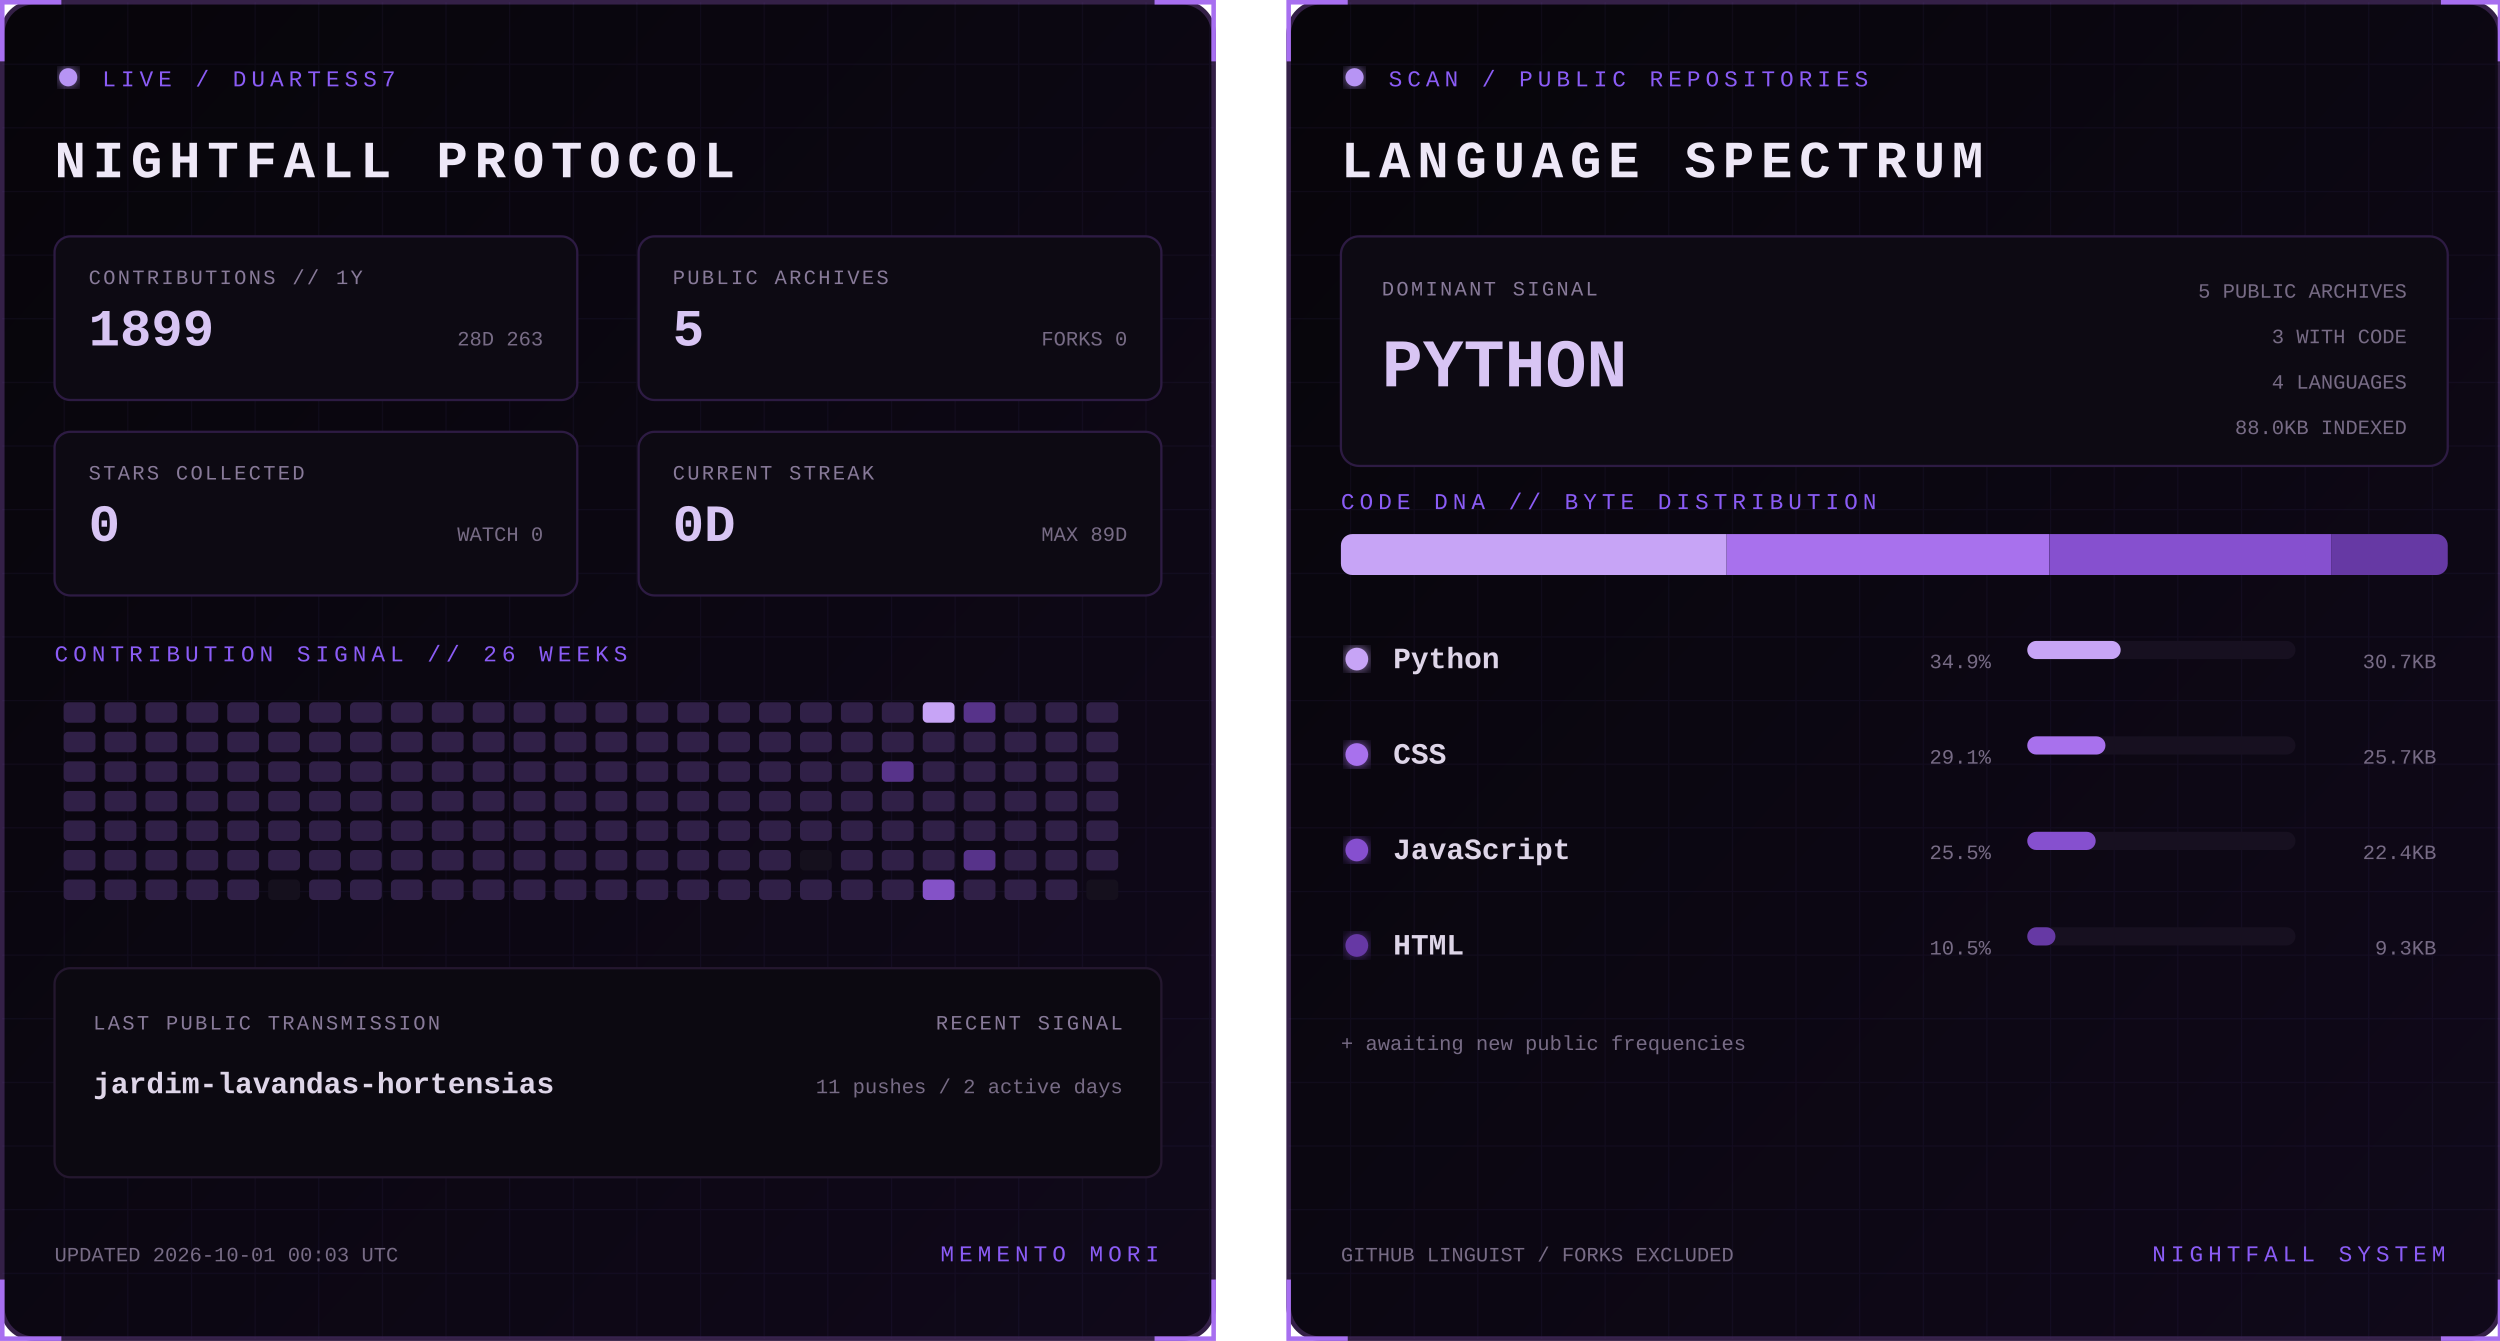
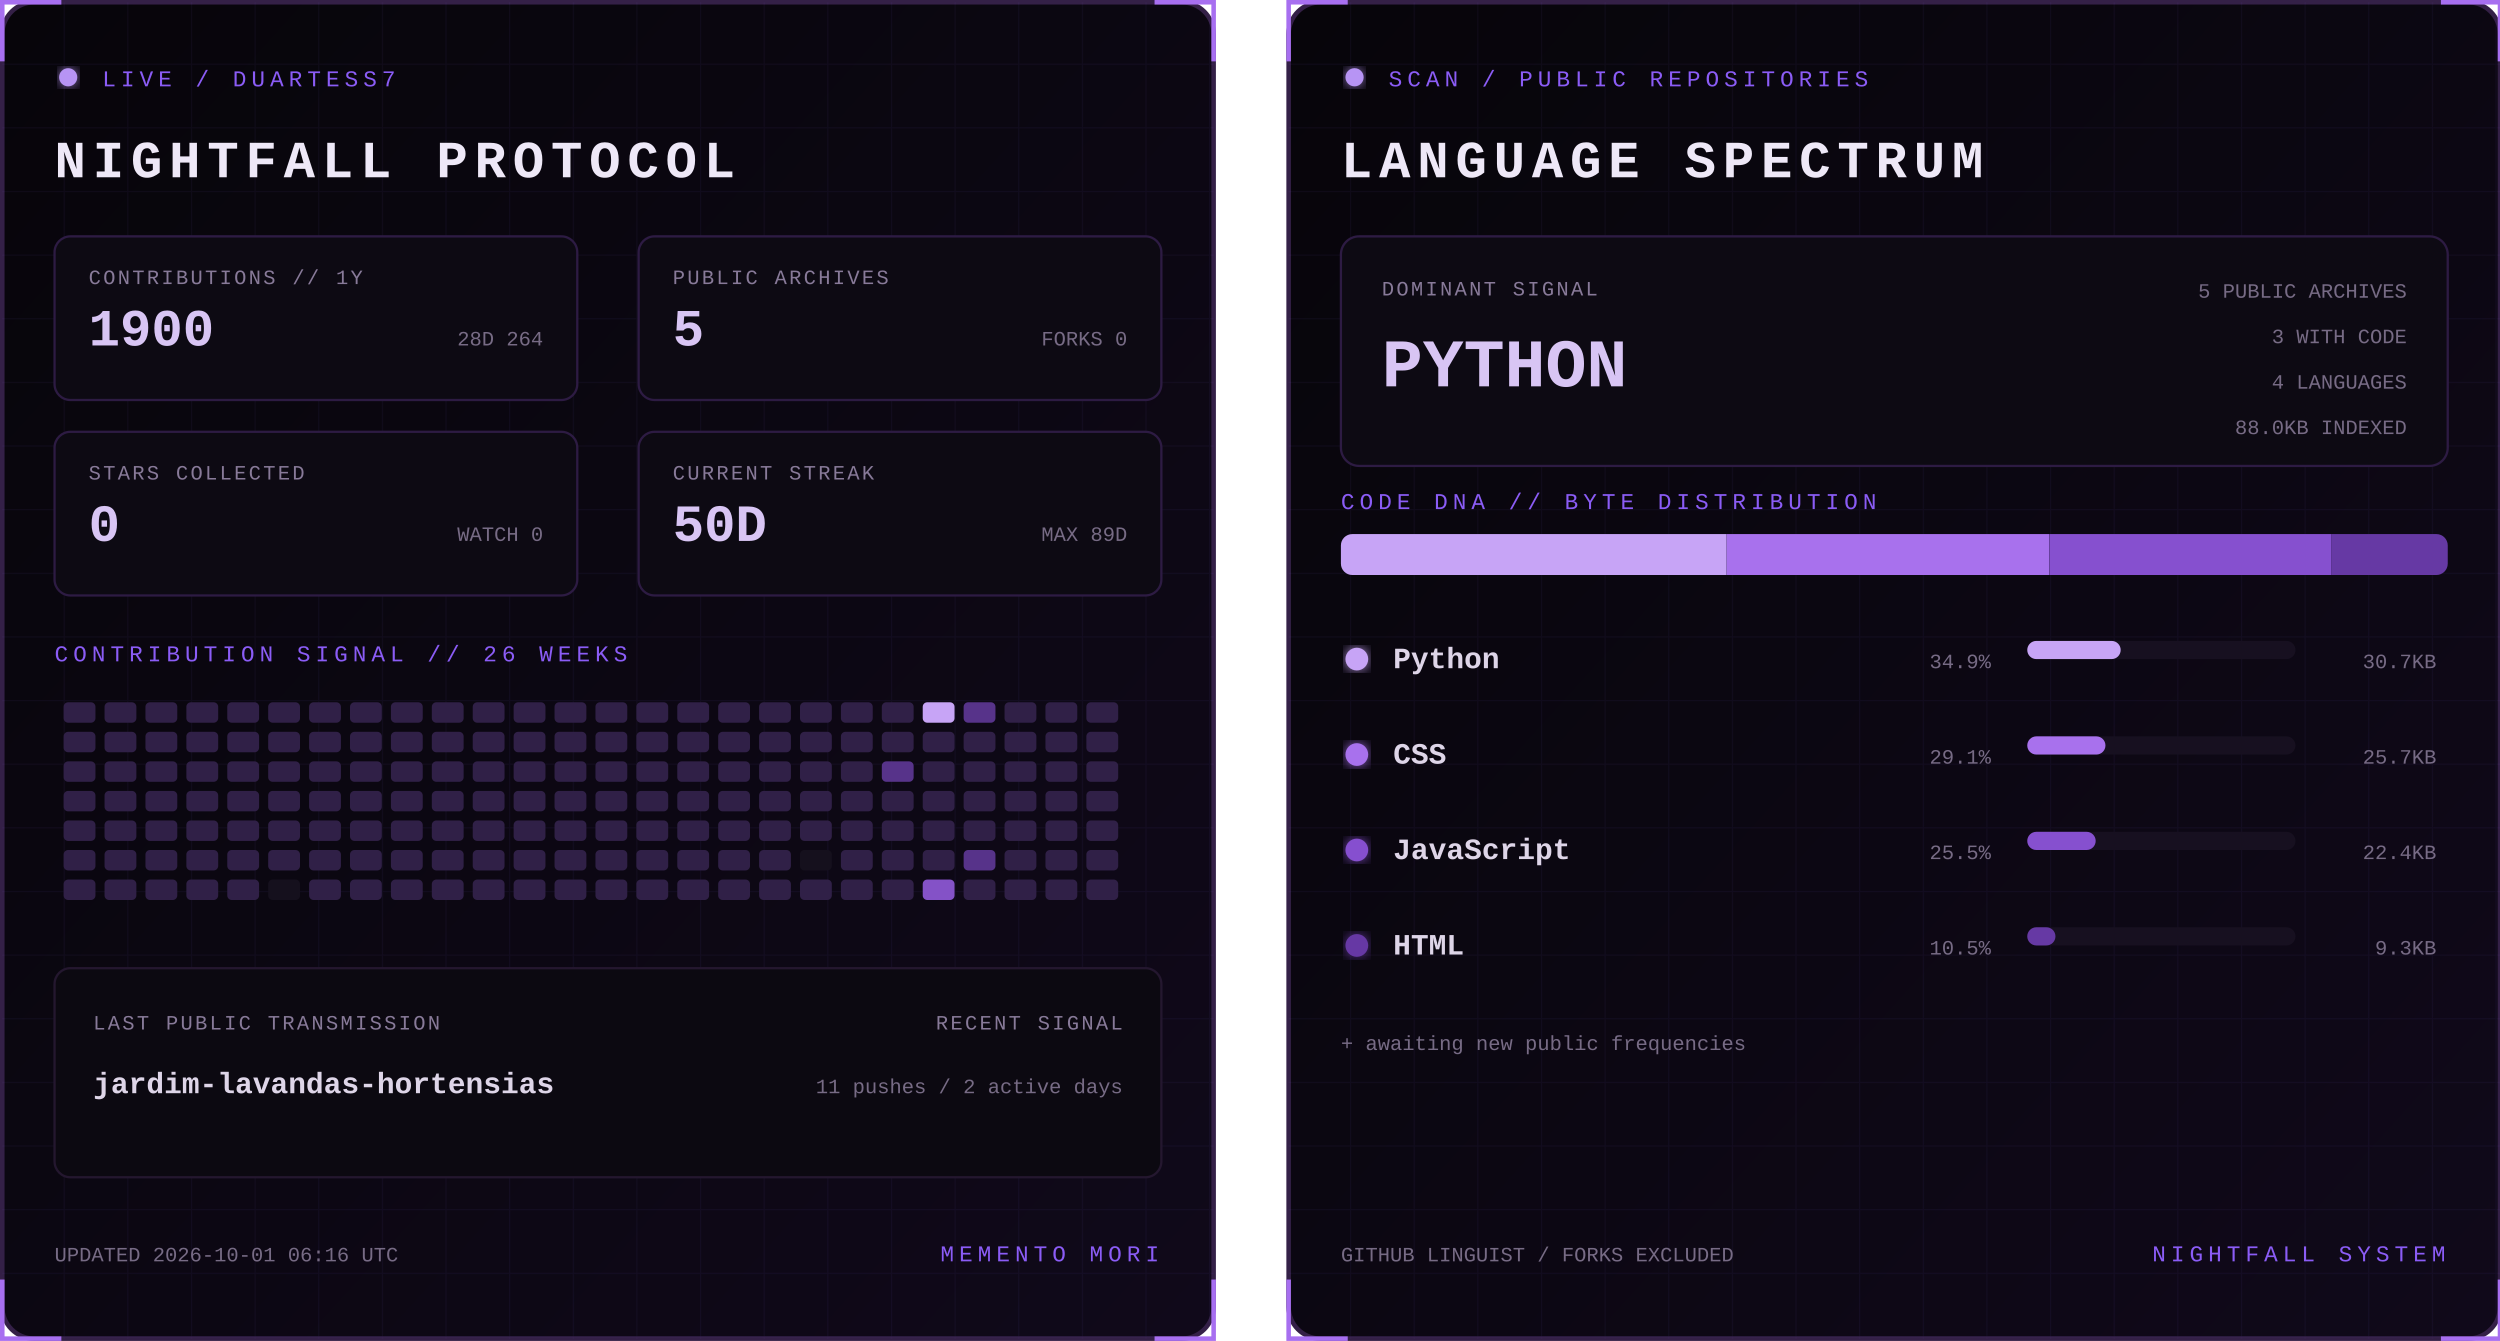
<svg xmlns="http://www.w3.org/2000/svg" width="1100" height="590" viewBox="0 0 1100 590" role="img" aria-labelledby="title desc">
  <defs>
    <linearGradient id="bg" x1="0" y1="0" x2="1" y2="1">
      <stop stop-color="#07050a" />
      <stop offset="1" stop-color="#10091a" />
    </linearGradient>
    <filter id="glow">
      <feGaussianBlur stdDeviation="3" result="b" />
      <feMerge>
        <feMergeNode in="b" />
        <feMergeNode in="SourceGraphic" />
      </feMerge>
    </filter>
    <pattern id="grid" width="28" height="28" patternUnits="userSpaceOnUse">
      <path d="M28 0H0V28" fill="none" stroke="#8b5cf6" stroke-opacity=".055" />
    </pattern>
    <clipPath id="dna">
      <rect x="24" y="235" width="487" height="18" rx="5" />
    </clipPath>
    <style>
      text { font-family: Consolas, 'Courier New', monospace; }
      .kicker { fill:#8b5cf6; font-size:10px; letter-spacing:2.2px; }
      .title { fill:#eee8f7; font-size:23px; font-weight:700; letter-spacing:3px; }
      .label { fill:#887a99; font-size:9px; letter-spacing:1px; }
      .stat { fill:#d8c5f4; font-size:23px; font-weight:700; }
      .detail,.pct { fill:#776b85; font-size:9px; }
      .lang { fill:#ded5e8; font-size:13px; font-weight:700; }
      .hero { fill:#d8c5f4; font-size:30px; font-weight:700; }
      .blink { animation:blink 1.6s step-end infinite; }
      @keyframes blink { 50% { opacity:.25 } }
    </style>
  </defs>
  <g>
    <rect x="1" y="1" width="533" height="588" rx="14" fill="url(#bg)" stroke="#342047" stroke-width="2" />
    <rect x="1" y="1" width="533" height="588" rx="14" fill="url(#grid)" />
    <path d="M27 1H1v26 M508 1h26v26 M534 563v26h-26 M27 589H1v-26" stroke="#a76ff0" stroke-width="2" fill="none" />
    <circle cx="30" cy="34" r="4" fill="#b794f4" filter="url(#glow)" class="blink" />
    <text x="45" y="38" class="kicker">LIVE / DUARTESS7</text>
    <text x="24" y="78" class="title">NIGHTFALL PROTOCOL</text>
    <g transform="translate(24 104)">
      <rect width="230" height="72" rx="7" fill="#0d0a13" stroke="#2d1b43" />
      <text x="15" y="21" class="label">CONTRIBUTIONS // 1Y</text>
-       <text x="15" y="48" class="stat">1899</text>
-       <text x="215" y="48" text-anchor="end" class="detail">28D 263</text>
+       <text x="15" y="48" class="stat">1900</text>
+       <text x="215" y="48" text-anchor="end" class="detail">28D 264</text>
    </g>
    <g transform="translate(281 104)">
      <rect width="230" height="72" rx="7" fill="#0d0a13" stroke="#2d1b43" />
      <text x="15" y="21" class="label">PUBLIC ARCHIVES</text>
      <text x="15" y="48" class="stat">5</text>
      <text x="215" y="48" text-anchor="end" class="detail">FORKS 0</text>
    </g>
    <g transform="translate(24 190)">
      <rect width="230" height="72" rx="7" fill="#0d0a13" stroke="#2d1b43" />
      <text x="15" y="21" class="label">STARS COLLECTED</text>
      <text x="15" y="48" class="stat">0</text>
      <text x="215" y="48" text-anchor="end" class="detail">WATCH 0</text>
    </g>
    <g transform="translate(281 190)">
      <rect width="230" height="72" rx="7" fill="#0d0a13" stroke="#2d1b43" />
      <text x="15" y="21" class="label">CURRENT STREAK</text>
-       <text x="15" y="48" class="stat">0D</text>
+       <text x="15" y="48" class="stat">50D</text>
      <text x="215" y="48" text-anchor="end" class="detail">MAX 89D</text>
    </g>
    <text x="24" y="291" class="kicker">CONTRIBUTION SIGNAL // 26 WEEKS</text>
    <g>
      <rect x="28" y="309" width="14" height="9" rx="2" fill="#302047" />
      <rect x="28" y="322" width="14" height="9" rx="2" fill="#302047" />
      <rect x="28" y="335" width="14" height="9" rx="2" fill="#302047" />
      <rect x="28" y="348" width="14" height="9" rx="2" fill="#302047" />
      <rect x="28" y="361" width="14" height="9" rx="2" fill="#302047" />
      <rect x="28" y="374" width="14" height="9" rx="2" fill="#302047" />
      <rect x="28" y="387" width="14" height="9" rx="2" fill="#302047" />
      <rect x="46" y="309" width="14" height="9" rx="2" fill="#302047" />
      <rect x="46" y="322" width="14" height="9" rx="2" fill="#302047" />
      <rect x="46" y="335" width="14" height="9" rx="2" fill="#302047" />
      <rect x="46" y="348" width="14" height="9" rx="2" fill="#302047" />
      <rect x="46" y="361" width="14" height="9" rx="2" fill="#302047" />
      <rect x="46" y="374" width="14" height="9" rx="2" fill="#302047" />
      <rect x="46" y="387" width="14" height="9" rx="2" fill="#302047" />
      <rect x="64" y="309" width="14" height="9" rx="2" fill="#302047" />
      <rect x="64" y="322" width="14" height="9" rx="2" fill="#302047" />
      <rect x="64" y="335" width="14" height="9" rx="2" fill="#302047" />
      <rect x="64" y="348" width="14" height="9" rx="2" fill="#302047" />
      <rect x="64" y="361" width="14" height="9" rx="2" fill="#302047" />
      <rect x="64" y="374" width="14" height="9" rx="2" fill="#302047" />
      <rect x="64" y="387" width="14" height="9" rx="2" fill="#302047" />
      <rect x="82" y="309" width="14" height="9" rx="2" fill="#302047" />
      <rect x="82" y="322" width="14" height="9" rx="2" fill="#302047" />
      <rect x="82" y="335" width="14" height="9" rx="2" fill="#302047" />
      <rect x="82" y="348" width="14" height="9" rx="2" fill="#302047" />
      <rect x="82" y="361" width="14" height="9" rx="2" fill="#302047" />
      <rect x="82" y="374" width="14" height="9" rx="2" fill="#302047" />
      <rect x="82" y="387" width="14" height="9" rx="2" fill="#302047" />
      <rect x="100" y="309" width="14" height="9" rx="2" fill="#302047" />
      <rect x="100" y="322" width="14" height="9" rx="2" fill="#302047" />
      <rect x="100" y="335" width="14" height="9" rx="2" fill="#302047" />
      <rect x="100" y="348" width="14" height="9" rx="2" fill="#302047" />
      <rect x="100" y="361" width="14" height="9" rx="2" fill="#302047" />
      <rect x="100" y="374" width="14" height="9" rx="2" fill="#302047" />
      <rect x="100" y="387" width="14" height="9" rx="2" fill="#302047" />
      <rect x="118" y="309" width="14" height="9" rx="2" fill="#302047" />
      <rect x="118" y="322" width="14" height="9" rx="2" fill="#302047" />
      <rect x="118" y="335" width="14" height="9" rx="2" fill="#302047" />
      <rect x="118" y="348" width="14" height="9" rx="2" fill="#302047" />
      <rect x="118" y="361" width="14" height="9" rx="2" fill="#302047" />
      <rect x="118" y="374" width="14" height="9" rx="2" fill="#302047" />
      <rect x="118" y="387" width="14" height="9" rx="2" fill="#15101d" />
      <rect x="136" y="309" width="14" height="9" rx="2" fill="#302047" />
      <rect x="136" y="322" width="14" height="9" rx="2" fill="#302047" />
      <rect x="136" y="335" width="14" height="9" rx="2" fill="#302047" />
      <rect x="136" y="348" width="14" height="9" rx="2" fill="#302047" />
      <rect x="136" y="361" width="14" height="9" rx="2" fill="#302047" />
      <rect x="136" y="374" width="14" height="9" rx="2" fill="#302047" />
      <rect x="136" y="387" width="14" height="9" rx="2" fill="#302047" />
      <rect x="154" y="309" width="14" height="9" rx="2" fill="#302047" />
      <rect x="154" y="322" width="14" height="9" rx="2" fill="#302047" />
      <rect x="154" y="335" width="14" height="9" rx="2" fill="#302047" />
      <rect x="154" y="348" width="14" height="9" rx="2" fill="#302047" />
      <rect x="154" y="361" width="14" height="9" rx="2" fill="#302047" />
      <rect x="154" y="374" width="14" height="9" rx="2" fill="#302047" />
      <rect x="154" y="387" width="14" height="9" rx="2" fill="#302047" />
      <rect x="172" y="309" width="14" height="9" rx="2" fill="#302047" />
      <rect x="172" y="322" width="14" height="9" rx="2" fill="#302047" />
      <rect x="172" y="335" width="14" height="9" rx="2" fill="#302047" />
      <rect x="172" y="348" width="14" height="9" rx="2" fill="#302047" />
      <rect x="172" y="361" width="14" height="9" rx="2" fill="#302047" />
      <rect x="172" y="374" width="14" height="9" rx="2" fill="#302047" />
      <rect x="172" y="387" width="14" height="9" rx="2" fill="#302047" />
      <rect x="190" y="309" width="14" height="9" rx="2" fill="#302047" />
      <rect x="190" y="322" width="14" height="9" rx="2" fill="#302047" />
      <rect x="190" y="335" width="14" height="9" rx="2" fill="#302047" />
      <rect x="190" y="348" width="14" height="9" rx="2" fill="#302047" />
      <rect x="190" y="361" width="14" height="9" rx="2" fill="#302047" />
      <rect x="190" y="374" width="14" height="9" rx="2" fill="#302047" />
      <rect x="190" y="387" width="14" height="9" rx="2" fill="#302047" />
      <rect x="208" y="309" width="14" height="9" rx="2" fill="#302047" />
      <rect x="208" y="322" width="14" height="9" rx="2" fill="#302047" />
      <rect x="208" y="335" width="14" height="9" rx="2" fill="#302047" />
      <rect x="208" y="348" width="14" height="9" rx="2" fill="#302047" />
      <rect x="208" y="361" width="14" height="9" rx="2" fill="#302047" />
      <rect x="208" y="374" width="14" height="9" rx="2" fill="#302047" />
      <rect x="208" y="387" width="14" height="9" rx="2" fill="#302047" />
      <rect x="226" y="309" width="14" height="9" rx="2" fill="#302047" />
      <rect x="226" y="322" width="14" height="9" rx="2" fill="#302047" />
      <rect x="226" y="335" width="14" height="9" rx="2" fill="#302047" />
      <rect x="226" y="348" width="14" height="9" rx="2" fill="#302047" />
      <rect x="226" y="361" width="14" height="9" rx="2" fill="#302047" />
      <rect x="226" y="374" width="14" height="9" rx="2" fill="#302047" />
      <rect x="226" y="387" width="14" height="9" rx="2" fill="#302047" />
      <rect x="244" y="309" width="14" height="9" rx="2" fill="#302047" />
      <rect x="244" y="322" width="14" height="9" rx="2" fill="#302047" />
      <rect x="244" y="335" width="14" height="9" rx="2" fill="#302047" />
      <rect x="244" y="348" width="14" height="9" rx="2" fill="#302047" />
      <rect x="244" y="361" width="14" height="9" rx="2" fill="#302047" />
      <rect x="244" y="374" width="14" height="9" rx="2" fill="#302047" />
      <rect x="244" y="387" width="14" height="9" rx="2" fill="#302047" />
      <rect x="262" y="309" width="14" height="9" rx="2" fill="#302047" />
      <rect x="262" y="322" width="14" height="9" rx="2" fill="#302047" />
      <rect x="262" y="335" width="14" height="9" rx="2" fill="#302047" />
      <rect x="262" y="348" width="14" height="9" rx="2" fill="#302047" />
      <rect x="262" y="361" width="14" height="9" rx="2" fill="#302047" />
      <rect x="262" y="374" width="14" height="9" rx="2" fill="#302047" />
      <rect x="262" y="387" width="14" height="9" rx="2" fill="#302047" />
      <rect x="280" y="309" width="14" height="9" rx="2" fill="#302047" />
      <rect x="280" y="322" width="14" height="9" rx="2" fill="#302047" />
      <rect x="280" y="335" width="14" height="9" rx="2" fill="#302047" />
      <rect x="280" y="348" width="14" height="9" rx="2" fill="#302047" />
      <rect x="280" y="361" width="14" height="9" rx="2" fill="#302047" />
      <rect x="280" y="374" width="14" height="9" rx="2" fill="#302047" />
      <rect x="280" y="387" width="14" height="9" rx="2" fill="#302047" />
      <rect x="298" y="309" width="14" height="9" rx="2" fill="#302047" />
      <rect x="298" y="322" width="14" height="9" rx="2" fill="#302047" />
      <rect x="298" y="335" width="14" height="9" rx="2" fill="#302047" />
      <rect x="298" y="348" width="14" height="9" rx="2" fill="#302047" />
      <rect x="298" y="361" width="14" height="9" rx="2" fill="#302047" />
      <rect x="298" y="374" width="14" height="9" rx="2" fill="#302047" />
      <rect x="298" y="387" width="14" height="9" rx="2" fill="#302047" />
      <rect x="316" y="309" width="14" height="9" rx="2" fill="#302047" />
      <rect x="316" y="322" width="14" height="9" rx="2" fill="#302047" />
      <rect x="316" y="335" width="14" height="9" rx="2" fill="#302047" />
      <rect x="316" y="348" width="14" height="9" rx="2" fill="#302047" />
      <rect x="316" y="361" width="14" height="9" rx="2" fill="#302047" />
      <rect x="316" y="374" width="14" height="9" rx="2" fill="#302047" />
      <rect x="316" y="387" width="14" height="9" rx="2" fill="#302047" />
      <rect x="334" y="309" width="14" height="9" rx="2" fill="#302047" />
      <rect x="334" y="322" width="14" height="9" rx="2" fill="#302047" />
      <rect x="334" y="335" width="14" height="9" rx="2" fill="#302047" />
      <rect x="334" y="348" width="14" height="9" rx="2" fill="#302047" />
      <rect x="334" y="361" width="14" height="9" rx="2" fill="#302047" />
      <rect x="334" y="374" width="14" height="9" rx="2" fill="#302047" />
      <rect x="334" y="387" width="14" height="9" rx="2" fill="#302047" />
      <rect x="352" y="309" width="14" height="9" rx="2" fill="#302047" />
      <rect x="352" y="322" width="14" height="9" rx="2" fill="#302047" />
      <rect x="352" y="335" width="14" height="9" rx="2" fill="#302047" />
      <rect x="352" y="348" width="14" height="9" rx="2" fill="#302047" />
      <rect x="352" y="361" width="14" height="9" rx="2" fill="#302047" />
      <rect x="352" y="374" width="14" height="9" rx="2" fill="#15101d" />
      <rect x="352" y="387" width="14" height="9" rx="2" fill="#302047" />
      <rect x="370" y="309" width="14" height="9" rx="2" fill="#302047" />
      <rect x="370" y="322" width="14" height="9" rx="2" fill="#302047" />
      <rect x="370" y="335" width="14" height="9" rx="2" fill="#302047" />
      <rect x="370" y="348" width="14" height="9" rx="2" fill="#302047" />
      <rect x="370" y="361" width="14" height="9" rx="2" fill="#302047" />
      <rect x="370" y="374" width="14" height="9" rx="2" fill="#302047" />
      <rect x="370" y="387" width="14" height="9" rx="2" fill="#302047" />
      <rect x="388" y="309" width="14" height="9" rx="2" fill="#302047" />
      <rect x="388" y="322" width="14" height="9" rx="2" fill="#302047" />
      <rect x="388" y="335" width="14" height="9" rx="2" fill="#57338a" />
      <rect x="388" y="348" width="14" height="9" rx="2" fill="#302047" />
      <rect x="388" y="361" width="14" height="9" rx="2" fill="#302047" />
      <rect x="388" y="374" width="14" height="9" rx="2" fill="#302047" />
      <rect x="388" y="387" width="14" height="9" rx="2" fill="#302047" />
      <rect x="406" y="309" width="14" height="9" rx="2" fill="#c7a4f6" />
      <rect x="406" y="322" width="14" height="9" rx="2" fill="#302047" />
      <rect x="406" y="335" width="14" height="9" rx="2" fill="#302047" />
      <rect x="406" y="348" width="14" height="9" rx="2" fill="#302047" />
      <rect x="406" y="361" width="14" height="9" rx="2" fill="#302047" />
      <rect x="406" y="374" width="14" height="9" rx="2" fill="#302047" />
      <rect x="406" y="387" width="14" height="9" rx="2" fill="#8452c7" />
      <rect x="424" y="309" width="14" height="9" rx="2" fill="#57338a" />
      <rect x="424" y="322" width="14" height="9" rx="2" fill="#302047" />
      <rect x="424" y="335" width="14" height="9" rx="2" fill="#302047" />
      <rect x="424" y="348" width="14" height="9" rx="2" fill="#302047" />
      <rect x="424" y="361" width="14" height="9" rx="2" fill="#302047" />
      <rect x="424" y="374" width="14" height="9" rx="2" fill="#57338a" />
      <rect x="424" y="387" width="14" height="9" rx="2" fill="#302047" />
      <rect x="442" y="309" width="14" height="9" rx="2" fill="#302047" />
      <rect x="442" y="322" width="14" height="9" rx="2" fill="#302047" />
      <rect x="442" y="335" width="14" height="9" rx="2" fill="#302047" />
      <rect x="442" y="348" width="14" height="9" rx="2" fill="#302047" />
      <rect x="442" y="361" width="14" height="9" rx="2" fill="#302047" />
      <rect x="442" y="374" width="14" height="9" rx="2" fill="#302047" />
      <rect x="442" y="387" width="14" height="9" rx="2" fill="#302047" />
      <rect x="460" y="309" width="14" height="9" rx="2" fill="#302047" />
      <rect x="460" y="322" width="14" height="9" rx="2" fill="#302047" />
      <rect x="460" y="335" width="14" height="9" rx="2" fill="#302047" />
      <rect x="460" y="348" width="14" height="9" rx="2" fill="#302047" />
      <rect x="460" y="361" width="14" height="9" rx="2" fill="#302047" />
      <rect x="460" y="374" width="14" height="9" rx="2" fill="#302047" />
      <rect x="460" y="387" width="14" height="9" rx="2" fill="#302047" />
      <rect x="478" y="309" width="14" height="9" rx="2" fill="#302047" />
      <rect x="478" y="322" width="14" height="9" rx="2" fill="#302047" />
      <rect x="478" y="335" width="14" height="9" rx="2" fill="#302047" />
      <rect x="478" y="348" width="14" height="9" rx="2" fill="#302047" />
      <rect x="478" y="361" width="14" height="9" rx="2" fill="#302047" />
      <rect x="478" y="374" width="14" height="9" rx="2" fill="#302047" />
-       <rect x="478" y="387" width="14" height="9" rx="2" fill="#15101d" />
+       <rect x="478" y="387" width="14" height="9" rx="2" fill="#302047" />
    </g>
    <rect x="24" y="426" width="487" height="92" rx="7" fill="#0c0911" stroke="#24172f" />
    <text x="41" y="453" class="label">LAST PUBLIC TRANSMISSION</text>
    <text x="41" y="481" class="lang">jardim-lavandas-hortensias</text>
    <text x="494" y="453" text-anchor="end" class="label">RECENT SIGNAL</text>
    <text x="494" y="481" text-anchor="end" class="detail">11 pushes / 2 active days</text>
-     <text x="24" y="555" class="detail">UPDATED 2026-10-01 00:03 UTC</text>
+     <text x="24" y="555" class="detail">UPDATED 2026-10-01 06:16 UTC</text>
    <text x="510" y="555" text-anchor="end" class="kicker">MEMENTO MORI</text>
  </g>
  <g transform="translate(566)">
    <rect x="1" y="1" width="533" height="588" rx="14" fill="url(#bg)" stroke="#342047" stroke-width="2" />
    <rect x="1" y="1" width="533" height="588" rx="14" fill="url(#grid)" />
    <path d="M27 1H1v26 M508 1h26v26 M534 563v26h-26 M27 589H1v-26" stroke="#a76ff0" stroke-width="2" fill="none" />
    <circle cx="30" cy="34" r="4" fill="#b794f4" filter="url(#glow)" class="blink" />
    <text x="45" y="38" class="kicker">SCAN / PUBLIC REPOSITORIES</text>
    <text x="24" y="78" class="title">LANGUAGE SPECTRUM</text>
    <rect x="24" y="104" width="487" height="101" rx="8" fill="#0d0a13" stroke="#2d1b43" />
    <text x="42" y="130" class="label">DOMINANT SIGNAL</text>
    <text x="42" y="170" class="hero">PYTHON</text>
    <text x="493" y="131" text-anchor="end" class="detail">5 PUBLIC ARCHIVES</text>
    <text x="493" y="151" text-anchor="end" class="detail">3 WITH CODE</text>
    <text x="493" y="171" text-anchor="end" class="detail">4 LANGUAGES</text>
    <text x="493" y="191" text-anchor="end" class="detail">88.0KB INDEXED</text>
    <text x="24" y="224" class="kicker">CODE DNA // BYTE DISTRIBUTION</text>
    <rect x="24" y="235" width="487" height="18" rx="5" fill="#171020" />
    <g clip-path="url(#dna)">
      <rect x="24.0" y="235" width="169.7" height="18" fill="#c7a4f6" />
      <rect x="193.7" y="235" width="141.9" height="18" fill="#a871ed" />
      <rect x="335.7" y="235" width="124.0" height="18" fill="#8650cf" />
      <rect x="459.7" y="235" width="51.3" height="18" fill="#6639a4" />
    </g>
    <circle cx="31" cy="290" r="5" fill="#c7a4f6" filter="url(#glow)" />
    <text x="47" y="294" class="lang">Python</text>
    <text x="310" y="294" text-anchor="end" class="pct">34.9%</text>
    <rect x="326" y="282" width="118" height="8" rx="4" fill="#171020" />
    <rect x="326" y="282" width="41.1" height="8" rx="4" fill="#c7a4f6" />
    <text x="506" y="294" text-anchor="end" class="detail">30.7KB</text>
    <circle cx="31" cy="332" r="5" fill="#a871ed" filter="url(#glow)" />
    <text x="47" y="336" class="lang">CSS</text>
    <text x="310" y="336" text-anchor="end" class="pct">29.1%</text>
    <rect x="326" y="324" width="118" height="8" rx="4" fill="#171020" />
    <rect x="326" y="324" width="34.4" height="8" rx="4" fill="#a871ed" />
    <text x="506" y="336" text-anchor="end" class="detail">25.7KB</text>
    <circle cx="31" cy="374" r="5" fill="#8650cf" filter="url(#glow)" />
    <text x="47" y="378" class="lang">JavaScript</text>
    <text x="310" y="378" text-anchor="end" class="pct">25.5%</text>
    <rect x="326" y="366" width="118" height="8" rx="4" fill="#171020" />
    <rect x="326" y="366" width="30.1" height="8" rx="4" fill="#8650cf" />
    <text x="506" y="378" text-anchor="end" class="detail">22.4KB</text>
    <circle cx="31" cy="416" r="5" fill="#6639a4" filter="url(#glow)" />
    <text x="47" y="420" class="lang">HTML</text>
    <text x="310" y="420" text-anchor="end" class="pct">10.5%</text>
    <rect x="326" y="408" width="118" height="8" rx="4" fill="#171020" />
    <rect x="326" y="408" width="12.4" height="8" rx="4" fill="#6639a4" />
    <text x="506" y="420" text-anchor="end" class="detail">9.3KB</text>
    <text x="24" y="462" class="detail">+ awaiting new public frequencies</text>
    <text x="24" y="555" class="detail">GITHUB LINGUIST / FORKS EXCLUDED</text>
    <text x="510" y="555" text-anchor="end" class="kicker">NIGHTFALL SYSTEM</text>
  </g>
</svg>
